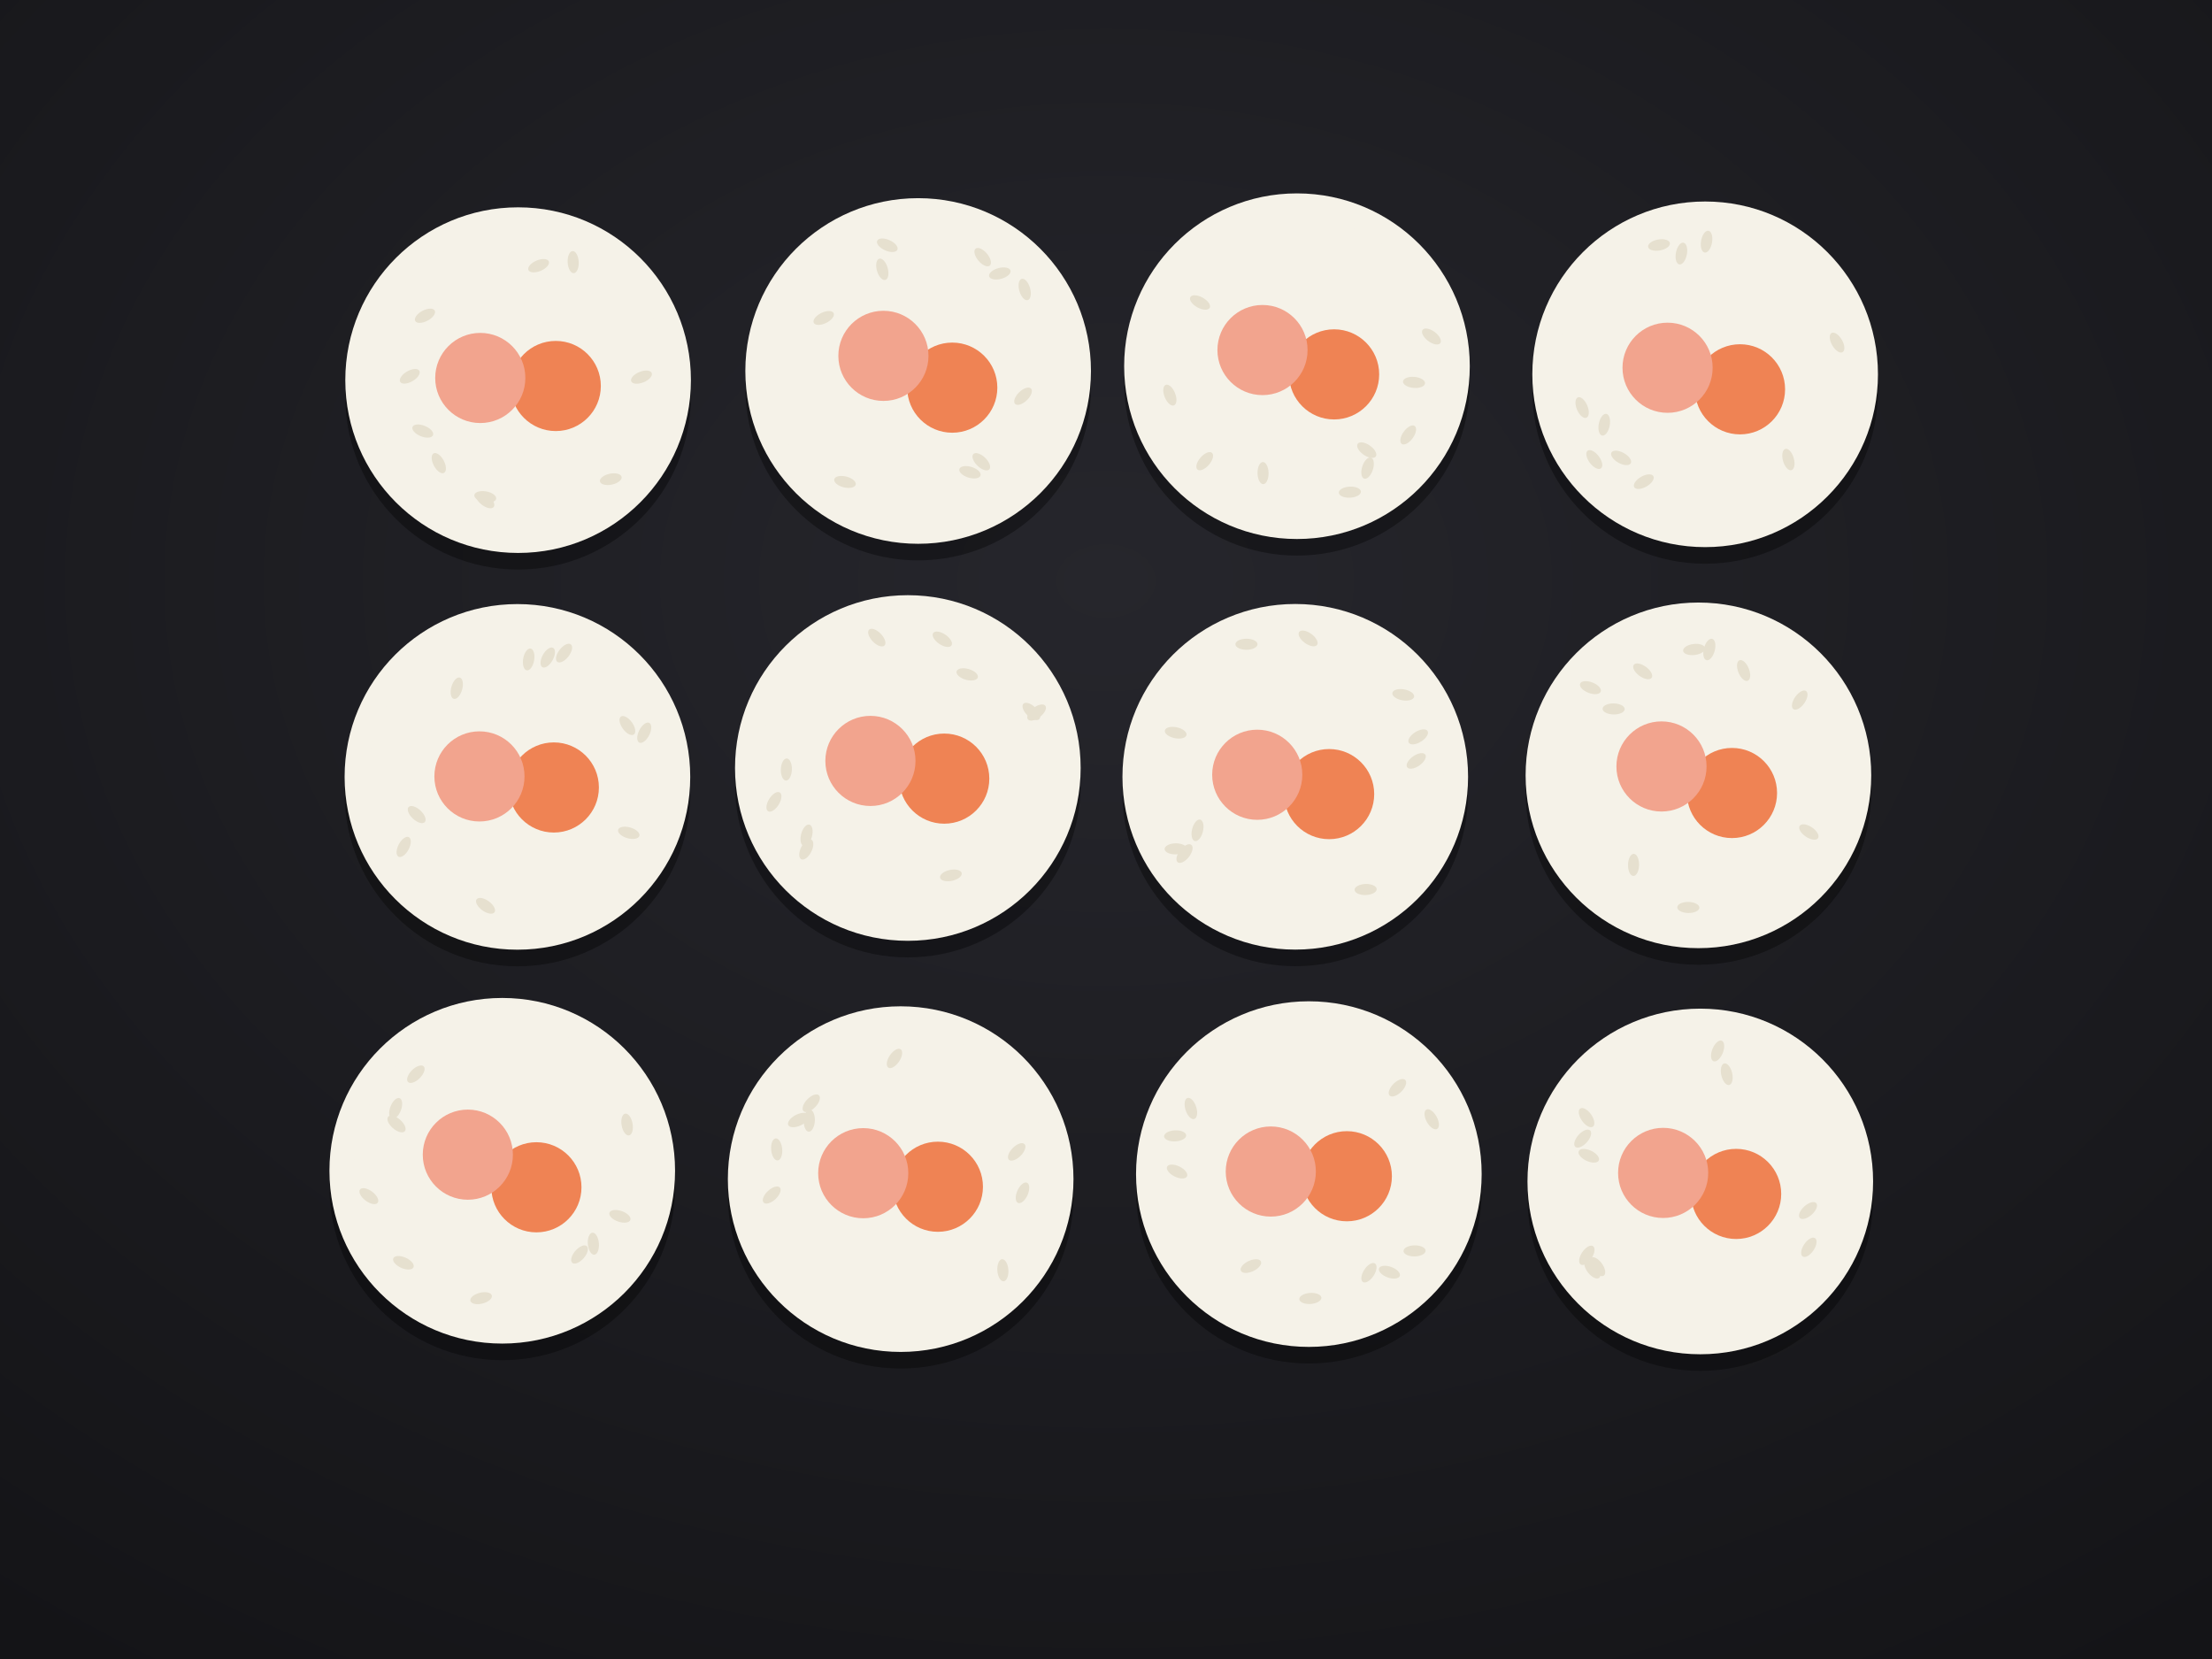
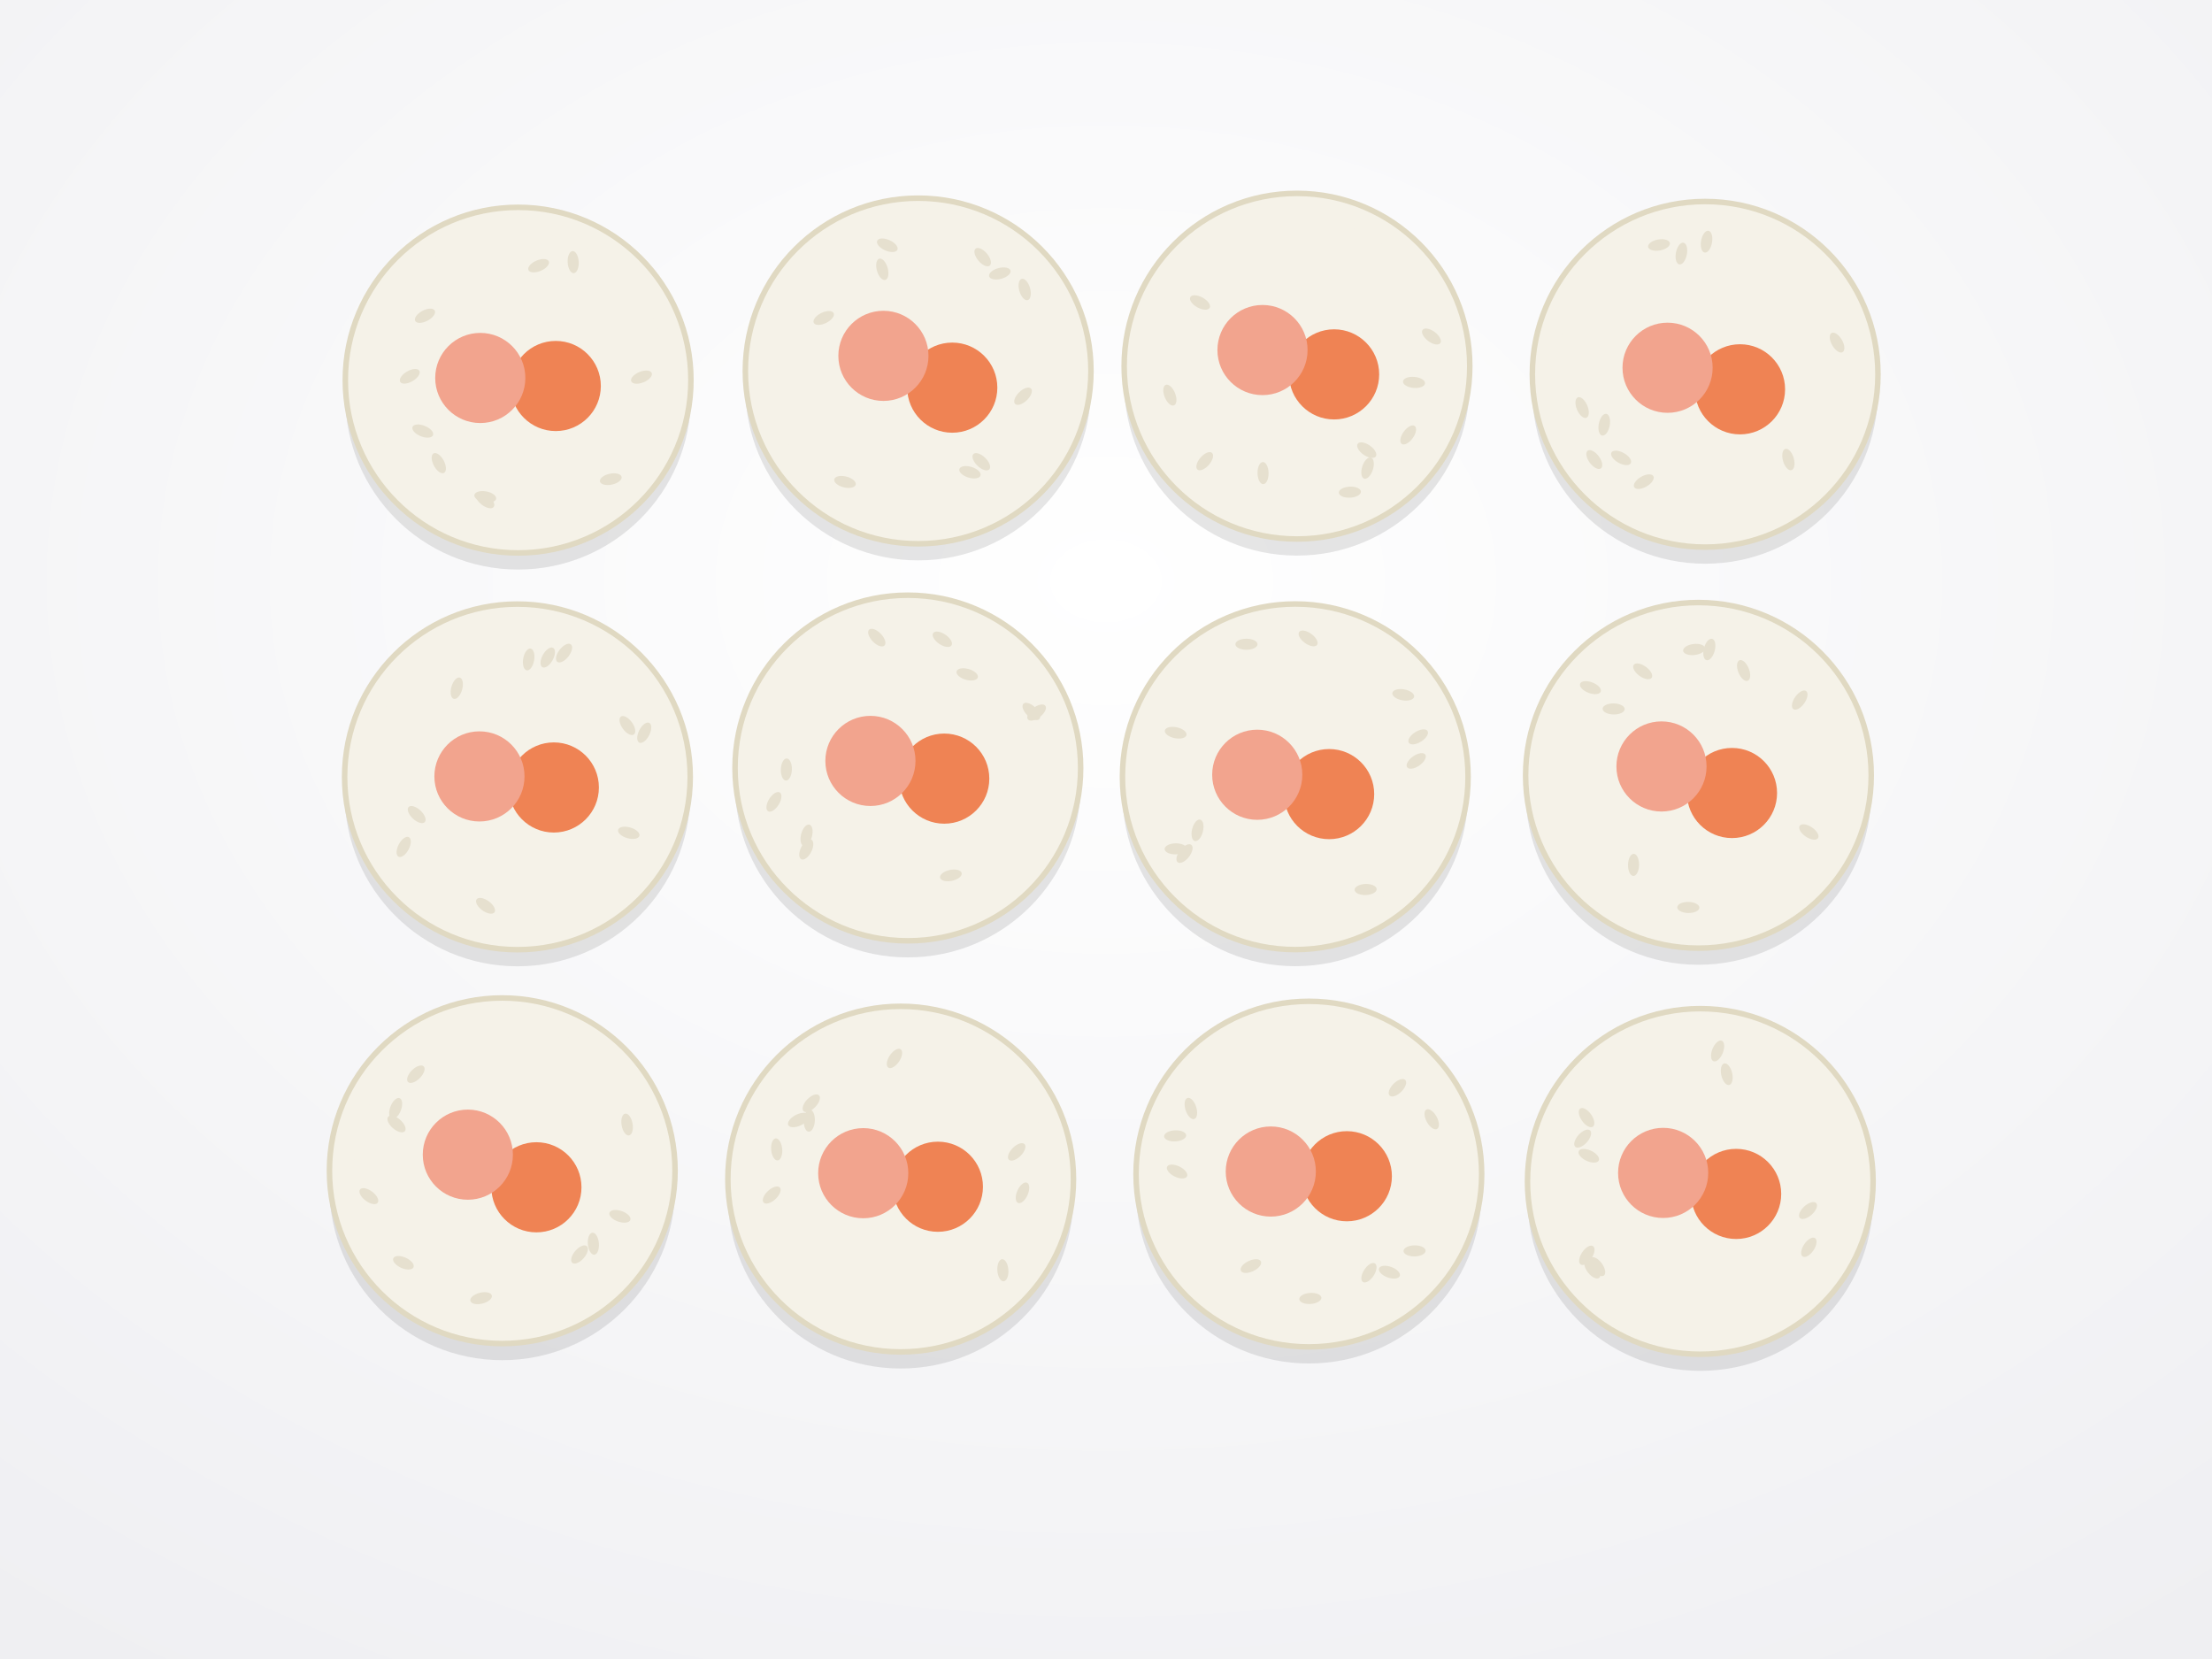
<svg xmlns="http://www.w3.org/2000/svg" viewBox="0 0 800 600">
  <defs>
    <radialGradient id="bg-filla-set" cx="50%" cy="35%" r="80%">
-       <stop offset="0%" stop-color="#26262c" />
-       <stop offset="100%" stop-color="#141417" />
+       <stop offset="0%" stop-color="#ffffff" />
+       <stop offset="100%" stop-color="#efeff2" />
    </radialGradient>
  </defs>
  <rect width="800" height="600" fill="url(#bg-filla-set)" />
-   <circle cx="187.382" cy="143.482" r="62.5" fill="#000" opacity="0.35" />
-   <circle cx="187.382" cy="137.482" r="62.5" fill="#f5f2e8" />
+   <circle cx="187.382" cy="143.482" r="62.5" fill="#000" opacity="0.1" />
+   <circle cx="187.382" cy="137.482" r="62.5" fill="#f5f2e8" stroke="#e0d9c2" stroke-width="2" />
  <circle cx="187.382" cy="137.482" r="53.75" fill="#f5f2e8" />
  <ellipse cx="152.9" cy="155.9" rx="4" ry="2" fill="#e6e0cf" transform="rotate(22 152.9 155.9)" />
  <ellipse cx="194.8" cy="96.1" rx="4" ry="2" fill="#e6e0cf" transform="rotate(157 194.8 96.1)" />
  <ellipse cx="175.5" cy="179.7" rx="4" ry="2" fill="#e6e0cf" transform="rotate(10 175.5 179.7)" />
  <ellipse cx="158.7" cy="167.5" rx="4" ry="2" fill="#e6e0cf" transform="rotate(62 158.7 167.5)" />
  <ellipse cx="175.4" cy="180.9" rx="4" ry="2" fill="#e6e0cf" transform="rotate(38 175.4 180.9)" />
  <ellipse cx="148.2" cy="136.1" rx="4" ry="2" fill="#e6e0cf" transform="rotate(150 148.2 136.1)" />
  <ellipse cx="220.9" cy="173.3" rx="4" ry="2" fill="#e6e0cf" transform="rotate(168 220.9 173.3)" />
  <ellipse cx="232.0" cy="136.4" rx="4" ry="2" fill="#e6e0cf" transform="rotate(158 232.0 136.4)" />
  <ellipse cx="207.3" cy="94.8" rx="4" ry="2" fill="#e6e0cf" transform="rotate(87 207.3 94.8)" />
  <ellipse cx="153.7" cy="114.2" rx="4" ry="2" fill="#e6e0cf" transform="rotate(152 153.7 114.2)" />
  <circle cx="201.0" cy="139.6" r="16.3" fill="#ef8354" />
  <circle cx="173.7" cy="136.7" r="16.3" fill="#f2a48e" />
-   <circle cx="332.062" cy="140.17" r="62.5" fill="#000" opacity="0.35" />
-   <circle cx="332.062" cy="134.17" r="62.5" fill="#f5f2e8" />
+   <circle cx="332.062" cy="140.17" r="62.5" fill="#000" opacity="0.1" />
+   <circle cx="332.062" cy="134.17" r="62.5" fill="#f5f2e8" stroke="#e0d9c2" stroke-width="2" />
  <circle cx="332.062" cy="134.17" r="53.75" fill="#f5f2e8" />
  <ellipse cx="355.4" cy="93.0" rx="4" ry="2" fill="#e6e0cf" transform="rotate(50 355.4 93.0)" />
  <ellipse cx="320.9" cy="88.7" rx="4" ry="2" fill="#e6e0cf" transform="rotate(24 320.9 88.7)" />
  <ellipse cx="319.1" cy="97.4" rx="4" ry="2" fill="#e6e0cf" transform="rotate(74 319.1 97.4)" />
  <ellipse cx="350.8" cy="170.8" rx="4" ry="2" fill="#e6e0cf" transform="rotate(17 350.8 170.8)" />
  <ellipse cx="305.6" cy="174.3" rx="4" ry="2" fill="#e6e0cf" transform="rotate(14 305.6 174.3)" />
  <ellipse cx="370.6" cy="104.7" rx="4" ry="2" fill="#e6e0cf" transform="rotate(74 370.6 104.7)" />
  <ellipse cx="370.0" cy="143.3" rx="4" ry="2" fill="#e6e0cf" transform="rotate(136 370.0 143.3)" />
  <ellipse cx="354.9" cy="167.0" rx="4" ry="2" fill="#e6e0cf" transform="rotate(44 354.9 167.0)" />
  <ellipse cx="361.6" cy="98.9" rx="4" ry="2" fill="#e6e0cf" transform="rotate(165 361.6 98.9)" />
  <ellipse cx="297.9" cy="115.0" rx="4" ry="2" fill="#e6e0cf" transform="rotate(154 297.9 115.0)" />
  <circle cx="344.4" cy="140.2" r="16.3" fill="#ef8354" />
  <circle cx="319.5" cy="128.7" r="16.3" fill="#f2a48e" />
-   <circle cx="469.066" cy="138.44" r="62.5" fill="#000" opacity="0.35" />
-   <circle cx="469.066" cy="132.44" r="62.5" fill="#f5f2e8" />
+   <circle cx="469.066" cy="138.44" r="62.5" fill="#000" opacity="0.1" />
+   <circle cx="469.066" cy="132.44" r="62.5" fill="#f5f2e8" stroke="#e0d9c2" stroke-width="2" />
  <circle cx="469.066" cy="132.44" r="53.75" fill="#f5f2e8" />
  <ellipse cx="517.7" cy="121.7" rx="4" ry="2" fill="#e6e0cf" transform="rotate(37 517.7 121.7)" />
  <ellipse cx="509.3" cy="157.3" rx="4" ry="2" fill="#e6e0cf" transform="rotate(126 509.3 157.3)" />
  <ellipse cx="423.1" cy="142.9" rx="4" ry="2" fill="#e6e0cf" transform="rotate(68 423.1 142.9)" />
  <ellipse cx="456.8" cy="171.1" rx="4" ry="2" fill="#e6e0cf" transform="rotate(89 456.8 171.1)" />
  <ellipse cx="488.2" cy="178.0" rx="4" ry="2" fill="#e6e0cf" transform="rotate(177 488.2 178.0)" />
  <ellipse cx="511.4" cy="138.3" rx="4" ry="2" fill="#e6e0cf" transform="rotate(5 511.4 138.3)" />
  <ellipse cx="434.0" cy="109.4" rx="4" ry="2" fill="#e6e0cf" transform="rotate(29 434.0 109.4)" />
  <ellipse cx="494.3" cy="162.8" rx="4" ry="2" fill="#e6e0cf" transform="rotate(35 494.3 162.8)" />
  <ellipse cx="494.6" cy="169.3" rx="4" ry="2" fill="#e6e0cf" transform="rotate(108 494.6 169.3)" />
  <ellipse cx="435.7" cy="166.8" rx="4" ry="2" fill="#e6e0cf" transform="rotate(131 435.7 166.8)" />
  <circle cx="482.5" cy="135.4" r="16.3" fill="#ef8354" />
  <circle cx="456.6" cy="126.6" r="16.3" fill="#f2a48e" />
-   <circle cx="616.69" cy="141.375" r="62.5" fill="#000" opacity="0.35" />
-   <circle cx="616.69" cy="135.375" r="62.5" fill="#f5f2e8" />
+   <circle cx="616.69" cy="141.375" r="62.5" fill="#000" opacity="0.1" />
+   <circle cx="616.69" cy="135.375" r="62.5" fill="#f5f2e8" stroke="#e0d9c2" stroke-width="2" />
  <circle cx="616.69" cy="135.375" r="53.75" fill="#f5f2e8" />
  <ellipse cx="594.5" cy="174.2" rx="4" ry="2" fill="#e6e0cf" transform="rotate(150 594.5 174.2)" />
  <ellipse cx="586.3" cy="165.6" rx="4" ry="2" fill="#e6e0cf" transform="rotate(29 586.3 165.6)" />
  <ellipse cx="608.1" cy="91.7" rx="4" ry="2" fill="#e6e0cf" transform="rotate(101 608.1 91.7)" />
  <ellipse cx="576.6" cy="166.2" rx="4" ry="2" fill="#e6e0cf" transform="rotate(53 576.6 166.2)" />
  <ellipse cx="580.2" cy="153.6" rx="4" ry="2" fill="#e6e0cf" transform="rotate(101 580.2 153.6)" />
  <ellipse cx="646.8" cy="166.2" rx="4" ry="2" fill="#e6e0cf" transform="rotate(74 646.8 166.2)" />
  <ellipse cx="617.2" cy="87.4" rx="4" ry="2" fill="#e6e0cf" transform="rotate(100 617.2 87.4)" />
  <ellipse cx="664.4" cy="123.9" rx="4" ry="2" fill="#e6e0cf" transform="rotate(60 664.4 123.9)" />
  <ellipse cx="572.2" cy="147.4" rx="4" ry="2" fill="#e6e0cf" transform="rotate(67 572.2 147.4)" />
  <ellipse cx="600.0" cy="88.6" rx="4" ry="2" fill="#e6e0cf" transform="rotate(170 600.0 88.6)" />
  <circle cx="629.3" cy="140.8" r="16.3" fill="#ef8354" />
  <circle cx="603.1" cy="133.0" r="16.3" fill="#f2a48e" />
-   <circle cx="187.132" cy="286.971" r="62.5" fill="#000" opacity="0.35" />
-   <circle cx="187.132" cy="280.971" r="62.5" fill="#f5f2e8" />
+   <circle cx="187.132" cy="286.971" r="62.5" fill="#000" opacity="0.1" />
+   <circle cx="187.132" cy="280.971" r="62.5" fill="#f5f2e8" stroke="#e0d9c2" stroke-width="2" />
  <circle cx="187.132" cy="280.971" r="53.75" fill="#f5f2e8" />
  <ellipse cx="150.7" cy="294.6" rx="4" ry="2" fill="#e6e0cf" transform="rotate(43 150.7 294.6)" />
  <ellipse cx="165.2" cy="248.9" rx="4" ry="2" fill="#e6e0cf" transform="rotate(106 165.2 248.9)" />
  <ellipse cx="233.0" cy="265.0" rx="4" ry="2" fill="#e6e0cf" transform="rotate(117 233.0 265.0)" />
  <ellipse cx="226.9" cy="262.4" rx="4" ry="2" fill="#e6e0cf" transform="rotate(54 226.9 262.4)" />
  <ellipse cx="175.6" cy="327.6" rx="4" ry="2" fill="#e6e0cf" transform="rotate(36 175.6 327.6)" />
  <ellipse cx="227.4" cy="301.2" rx="4" ry="2" fill="#e6e0cf" transform="rotate(16 227.4 301.2)" />
  <ellipse cx="198.1" cy="237.8" rx="4" ry="2" fill="#e6e0cf" transform="rotate(119 198.1 237.8)" />
  <ellipse cx="204.0" cy="236.2" rx="4" ry="2" fill="#e6e0cf" transform="rotate(128 204.0 236.2)" />
  <ellipse cx="191.2" cy="238.5" rx="4" ry="2" fill="#e6e0cf" transform="rotate(100 191.2 238.5)" />
  <ellipse cx="146.0" cy="306.3" rx="4" ry="2" fill="#e6e0cf" transform="rotate(118 146.0 306.3)" />
  <circle cx="200.3" cy="284.8" r="16.3" fill="#ef8354" />
  <circle cx="173.4" cy="280.8" r="16.3" fill="#f2a48e" />
-   <circle cx="328.331" cy="283.758" r="62.5" fill="#000" opacity="0.35" />
-   <circle cx="328.331" cy="277.758" r="62.5" fill="#f5f2e8" />
+   <circle cx="328.331" cy="283.758" r="62.5" fill="#000" opacity="0.1" />
+   <circle cx="328.331" cy="277.758" r="62.5" fill="#f5f2e8" stroke="#e0d9c2" stroke-width="2" />
  <circle cx="328.331" cy="277.758" r="53.75" fill="#f5f2e8" />
  <ellipse cx="284.4" cy="278.3" rx="4" ry="2" fill="#e6e0cf" transform="rotate(92 284.4 278.3)" />
  <ellipse cx="279.9" cy="290.0" rx="4" ry="2" fill="#e6e0cf" transform="rotate(122 279.9 290.0)" />
  <ellipse cx="373.0" cy="257.3" rx="4" ry="2" fill="#e6e0cf" transform="rotate(44 373.0 257.3)" />
  <ellipse cx="291.6" cy="307.2" rx="4" ry="2" fill="#e6e0cf" transform="rotate(117 291.6 307.2)" />
  <ellipse cx="340.8" cy="231.2" rx="4" ry="2" fill="#e6e0cf" transform="rotate(34 340.8 231.2)" />
  <ellipse cx="374.9" cy="257.7" rx="4" ry="2" fill="#e6e0cf" transform="rotate(142 374.9 257.7)" />
  <ellipse cx="291.7" cy="302.1" rx="4" ry="2" fill="#e6e0cf" transform="rotate(105 291.7 302.1)" />
  <ellipse cx="343.9" cy="316.6" rx="4" ry="2" fill="#e6e0cf" transform="rotate(168 343.9 316.6)" />
  <ellipse cx="317.1" cy="230.6" rx="4" ry="2" fill="#e6e0cf" transform="rotate(46 317.1 230.6)" />
  <ellipse cx="349.8" cy="243.9" rx="4" ry="2" fill="#e6e0cf" transform="rotate(16 349.8 243.9)" />
  <circle cx="341.5" cy="281.6" r="16.3" fill="#ef8354" />
  <circle cx="314.8" cy="275.2" r="16.3" fill="#f2a48e" />
-   <circle cx="468.449" cy="286.939" r="62.5" fill="#000" opacity="0.35" />
-   <circle cx="468.449" cy="280.939" r="62.5" fill="#f5f2e8" />
+   <circle cx="468.449" cy="286.939" r="62.5" fill="#000" opacity="0.1" />
+   <circle cx="468.449" cy="280.939" r="62.5" fill="#f5f2e8" stroke="#e0d9c2" stroke-width="2" />
  <circle cx="468.449" cy="280.939" r="53.75" fill="#f5f2e8" />
  <ellipse cx="507.5" cy="251.3" rx="4" ry="2" fill="#e6e0cf" transform="rotate(10 507.5 251.3)" />
  <ellipse cx="425.2" cy="307.0" rx="4" ry="2" fill="#e6e0cf" transform="rotate(179 425.2 307.0)" />
  <ellipse cx="473.1" cy="230.9" rx="4" ry="2" fill="#e6e0cf" transform="rotate(36 473.1 230.9)" />
  <ellipse cx="450.8" cy="233.0" rx="4" ry="2" fill="#e6e0cf" transform="rotate(180 450.8 233.0)" />
  <ellipse cx="425.2" cy="265.0" rx="4" ry="2" fill="#e6e0cf" transform="rotate(12 425.2 265.0)" />
  <ellipse cx="428.4" cy="308.7" rx="4" ry="2" fill="#e6e0cf" transform="rotate(128 428.4 308.7)" />
  <ellipse cx="433.1" cy="300.3" rx="4" ry="2" fill="#e6e0cf" transform="rotate(104 433.1 300.3)" />
  <ellipse cx="512.9" cy="266.5" rx="4" ry="2" fill="#e6e0cf" transform="rotate(148 512.9 266.5)" />
  <ellipse cx="512.2" cy="275.2" rx="4" ry="2" fill="#e6e0cf" transform="rotate(145 512.2 275.2)" />
  <ellipse cx="493.9" cy="321.7" rx="4" ry="2" fill="#e6e0cf" transform="rotate(178 493.9 321.7)" />
  <circle cx="480.7" cy="287.2" r="16.3" fill="#ef8354" />
  <circle cx="454.7" cy="280.2" r="16.3" fill="#f2a48e" />
-   <circle cx="614.258" cy="286.416" r="62.5" fill="#000" opacity="0.35" />
-   <circle cx="614.258" cy="280.416" r="62.5" fill="#f5f2e8" />
+   <circle cx="614.258" cy="286.416" r="62.5" fill="#000" opacity="0.1" />
+   <circle cx="614.258" cy="280.416" r="62.5" fill="#f5f2e8" stroke="#e0d9c2" stroke-width="2" />
  <circle cx="614.258" cy="280.416" r="53.75" fill="#f5f2e8" />
  <ellipse cx="618.2" cy="234.9" rx="4" ry="2" fill="#e6e0cf" transform="rotate(105 618.2 234.9)" />
  <ellipse cx="654.2" cy="300.9" rx="4" ry="2" fill="#e6e0cf" transform="rotate(34 654.2 300.9)" />
  <ellipse cx="612.7" cy="234.9" rx="4" ry="2" fill="#e6e0cf" transform="rotate(173 612.7 234.9)" />
  <ellipse cx="590.8" cy="312.8" rx="4" ry="2" fill="#e6e0cf" transform="rotate(91 590.8 312.8)" />
  <ellipse cx="575.2" cy="248.7" rx="4" ry="2" fill="#e6e0cf" transform="rotate(21 575.2 248.7)" />
  <ellipse cx="610.6" cy="328.2" rx="4" ry="2" fill="#e6e0cf" transform="rotate(1 610.6 328.2)" />
  <ellipse cx="650.9" cy="253.2" rx="4" ry="2" fill="#e6e0cf" transform="rotate(125 650.9 253.2)" />
  <ellipse cx="630.6" cy="242.5" rx="4" ry="2" fill="#e6e0cf" transform="rotate(68 630.6 242.5)" />
  <ellipse cx="594.1" cy="242.8" rx="4" ry="2" fill="#e6e0cf" transform="rotate(36 594.1 242.8)" />
  <ellipse cx="583.6" cy="256.4" rx="4" ry="2" fill="#e6e0cf" transform="rotate(1 583.6 256.4)" />
  <circle cx="626.4" cy="286.8" r="16.3" fill="#ef8354" />
  <circle cx="600.9" cy="277.2" r="16.3" fill="#f2a48e" />
-   <circle cx="181.645" cy="429.424" r="62.5" fill="#000" opacity="0.35" />
-   <circle cx="181.645" cy="423.424" r="62.5" fill="#f5f2e8" />
+   <circle cx="181.645" cy="429.424" r="62.5" fill="#000" opacity="0.1" />
+   <circle cx="181.645" cy="423.424" r="62.5" fill="#f5f2e8" stroke="#e0d9c2" stroke-width="2" />
  <circle cx="181.645" cy="423.424" r="53.75" fill="#f5f2e8" />
  <ellipse cx="224.2" cy="439.9" rx="4" ry="2" fill="#e6e0cf" transform="rotate(19 224.2 439.9)" />
  <ellipse cx="143.1" cy="400.9" rx="4" ry="2" fill="#e6e0cf" transform="rotate(111 143.1 400.9)" />
  <ellipse cx="209.6" cy="453.7" rx="4" ry="2" fill="#e6e0cf" transform="rotate(131 209.6 453.7)" />
  <ellipse cx="150.4" cy="388.5" rx="4" ry="2" fill="#e6e0cf" transform="rotate(135 150.4 388.5)" />
  <ellipse cx="145.9" cy="456.7" rx="4" ry="2" fill="#e6e0cf" transform="rotate(24 145.9 456.7)" />
  <ellipse cx="214.6" cy="449.8" rx="4" ry="2" fill="#e6e0cf" transform="rotate(85 214.6 449.8)" />
  <ellipse cx="143.4" cy="406.5" rx="4" ry="2" fill="#e6e0cf" transform="rotate(41 143.4 406.5)" />
  <ellipse cx="133.4" cy="432.6" rx="4" ry="2" fill="#e6e0cf" transform="rotate(37 133.4 432.6)" />
  <ellipse cx="226.8" cy="406.7" rx="4" ry="2" fill="#e6e0cf" transform="rotate(80 226.8 406.7)" />
  <ellipse cx="174.0" cy="469.5" rx="4" ry="2" fill="#e6e0cf" transform="rotate(166 174.0 469.5)" />
  <circle cx="194.0" cy="429.4" r="16.3" fill="#ef8354" />
  <circle cx="169.2" cy="417.6" r="16.3" fill="#f2a48e" />
-   <circle cx="325.739" cy="432.445" r="62.5" fill="#000" opacity="0.35" />
-   <circle cx="325.739" cy="426.445" r="62.5" fill="#f5f2e8" />
+   <circle cx="325.739" cy="432.445" r="62.5" fill="#000" opacity="0.1" />
+   <circle cx="325.739" cy="426.445" r="62.5" fill="#f5f2e8" stroke="#e0d9c2" stroke-width="2" />
  <circle cx="325.739" cy="426.445" r="53.75" fill="#f5f2e8" />
  <ellipse cx="293.4" cy="399.0" rx="4" ry="2" fill="#e6e0cf" transform="rotate(134 293.4 399.0)" />
  <ellipse cx="369.8" cy="431.4" rx="4" ry="2" fill="#e6e0cf" transform="rotate(114 369.8 431.4)" />
  <ellipse cx="279.1" cy="432.2" rx="4" ry="2" fill="#e6e0cf" transform="rotate(137 279.1 432.2)" />
  <ellipse cx="292.7" cy="405.3" rx="4" ry="2" fill="#e6e0cf" transform="rotate(93 292.7 405.3)" />
  <ellipse cx="323.5" cy="382.8" rx="4" ry="2" fill="#e6e0cf" transform="rotate(124 323.5 382.8)" />
  <ellipse cx="288.7" cy="405.2" rx="4" ry="2" fill="#e6e0cf" transform="rotate(155 288.7 405.2)" />
  <ellipse cx="367.7" cy="416.6" rx="4" ry="2" fill="#e6e0cf" transform="rotate(135 367.7 416.6)" />
  <ellipse cx="280.9" cy="415.7" rx="4" ry="2" fill="#e6e0cf" transform="rotate(85 280.9 415.7)" />
  <ellipse cx="362.7" cy="459.4" rx="4" ry="2" fill="#e6e0cf" transform="rotate(86 362.7 459.4)" />
  <ellipse cx="289.0" cy="404.9" rx="4" ry="2" fill="#e6e0cf" transform="rotate(156 289.0 404.9)" />
  <circle cx="339.2" cy="429.2" r="16.3" fill="#ef8354" />
  <circle cx="312.2" cy="424.3" r="16.3" fill="#f2a48e" />
-   <circle cx="473.364" cy="430.628" r="62.5" fill="#000" opacity="0.35" />
-   <circle cx="473.364" cy="424.628" r="62.5" fill="#f5f2e8" />
+   <circle cx="473.364" cy="430.628" r="62.5" fill="#000" opacity="0.1" />
+   <circle cx="473.364" cy="424.628" r="62.5" fill="#f5f2e8" stroke="#e0d9c2" stroke-width="2" />
  <circle cx="473.364" cy="424.628" r="53.75" fill="#f5f2e8" />
  <ellipse cx="425.7" cy="423.7" rx="4" ry="2" fill="#e6e0cf" transform="rotate(26 425.7 423.7)" />
  <ellipse cx="430.7" cy="400.9" rx="4" ry="2" fill="#e6e0cf" transform="rotate(72 430.7 400.9)" />
  <ellipse cx="502.5" cy="460.1" rx="4" ry="2" fill="#e6e0cf" transform="rotate(20 502.5 460.1)" />
  <ellipse cx="473.9" cy="469.6" rx="4" ry="2" fill="#e6e0cf" transform="rotate(176 473.9 469.6)" />
  <ellipse cx="495.1" cy="460.3" rx="4" ry="2" fill="#e6e0cf" transform="rotate(123 495.1 460.3)" />
  <ellipse cx="505.4" cy="393.4" rx="4" ry="2" fill="#e6e0cf" transform="rotate(135 505.4 393.4)" />
  <ellipse cx="452.4" cy="457.9" rx="4" ry="2" fill="#e6e0cf" transform="rotate(155 452.4 457.9)" />
  <ellipse cx="425.0" cy="410.8" rx="4" ry="2" fill="#e6e0cf" transform="rotate(177 425.0 410.8)" />
  <ellipse cx="517.8" cy="404.8" rx="4" ry="2" fill="#e6e0cf" transform="rotate(61 517.8 404.8)" />
  <ellipse cx="511.6" cy="452.4" rx="4" ry="2" fill="#e6e0cf" transform="rotate(179 511.6 452.4)" />
  <circle cx="487.1" cy="425.4" r="16.3" fill="#ef8354" />
  <circle cx="459.6" cy="423.7" r="16.3" fill="#f2a48e" />
-   <circle cx="614.933" cy="433.289" r="62.5" fill="#000" opacity="0.35" />
-   <circle cx="614.933" cy="427.289" r="62.5" fill="#f5f2e8" />
+   <circle cx="614.933" cy="433.289" r="62.5" fill="#000" opacity="0.1" />
+   <circle cx="614.933" cy="427.289" r="62.5" fill="#f5f2e8" stroke="#e0d9c2" stroke-width="2" />
  <circle cx="614.933" cy="427.289" r="53.75" fill="#f5f2e8" />
  <ellipse cx="573.8" cy="404.2" rx="4" ry="2" fill="#e6e0cf" transform="rotate(55 573.8 404.2)" />
  <ellipse cx="577.7" cy="458.1" rx="4" ry="2" fill="#e6e0cf" transform="rotate(54 577.7 458.1)" />
  <ellipse cx="624.5" cy="388.5" rx="4" ry="2" fill="#e6e0cf" transform="rotate(77 624.5 388.5)" />
  <ellipse cx="574.6" cy="418.0" rx="4" ry="2" fill="#e6e0cf" transform="rotate(25 574.6 418.0)" />
  <ellipse cx="621.2" cy="380.1" rx="4" ry="2" fill="#e6e0cf" transform="rotate(112 621.2 380.1)" />
  <ellipse cx="575.9" cy="459.0" rx="4" ry="2" fill="#e6e0cf" transform="rotate(52 575.9 459.0)" />
  <ellipse cx="573.9" cy="454.0" rx="4" ry="2" fill="#e6e0cf" transform="rotate(124 573.9 454.0)" />
  <ellipse cx="572.4" cy="411.8" rx="4" ry="2" fill="#e6e0cf" transform="rotate(132 572.4 411.8)" />
  <ellipse cx="653.9" cy="437.8" rx="4" ry="2" fill="#e6e0cf" transform="rotate(138 653.9 437.8)" />
  <ellipse cx="654.2" cy="451.1" rx="4" ry="2" fill="#e6e0cf" transform="rotate(124 654.2 451.1)" />
  <circle cx="627.9" cy="431.8" r="16.3" fill="#ef8354" />
  <circle cx="601.5" cy="424.2" r="16.3" fill="#f2a48e" />
</svg>
